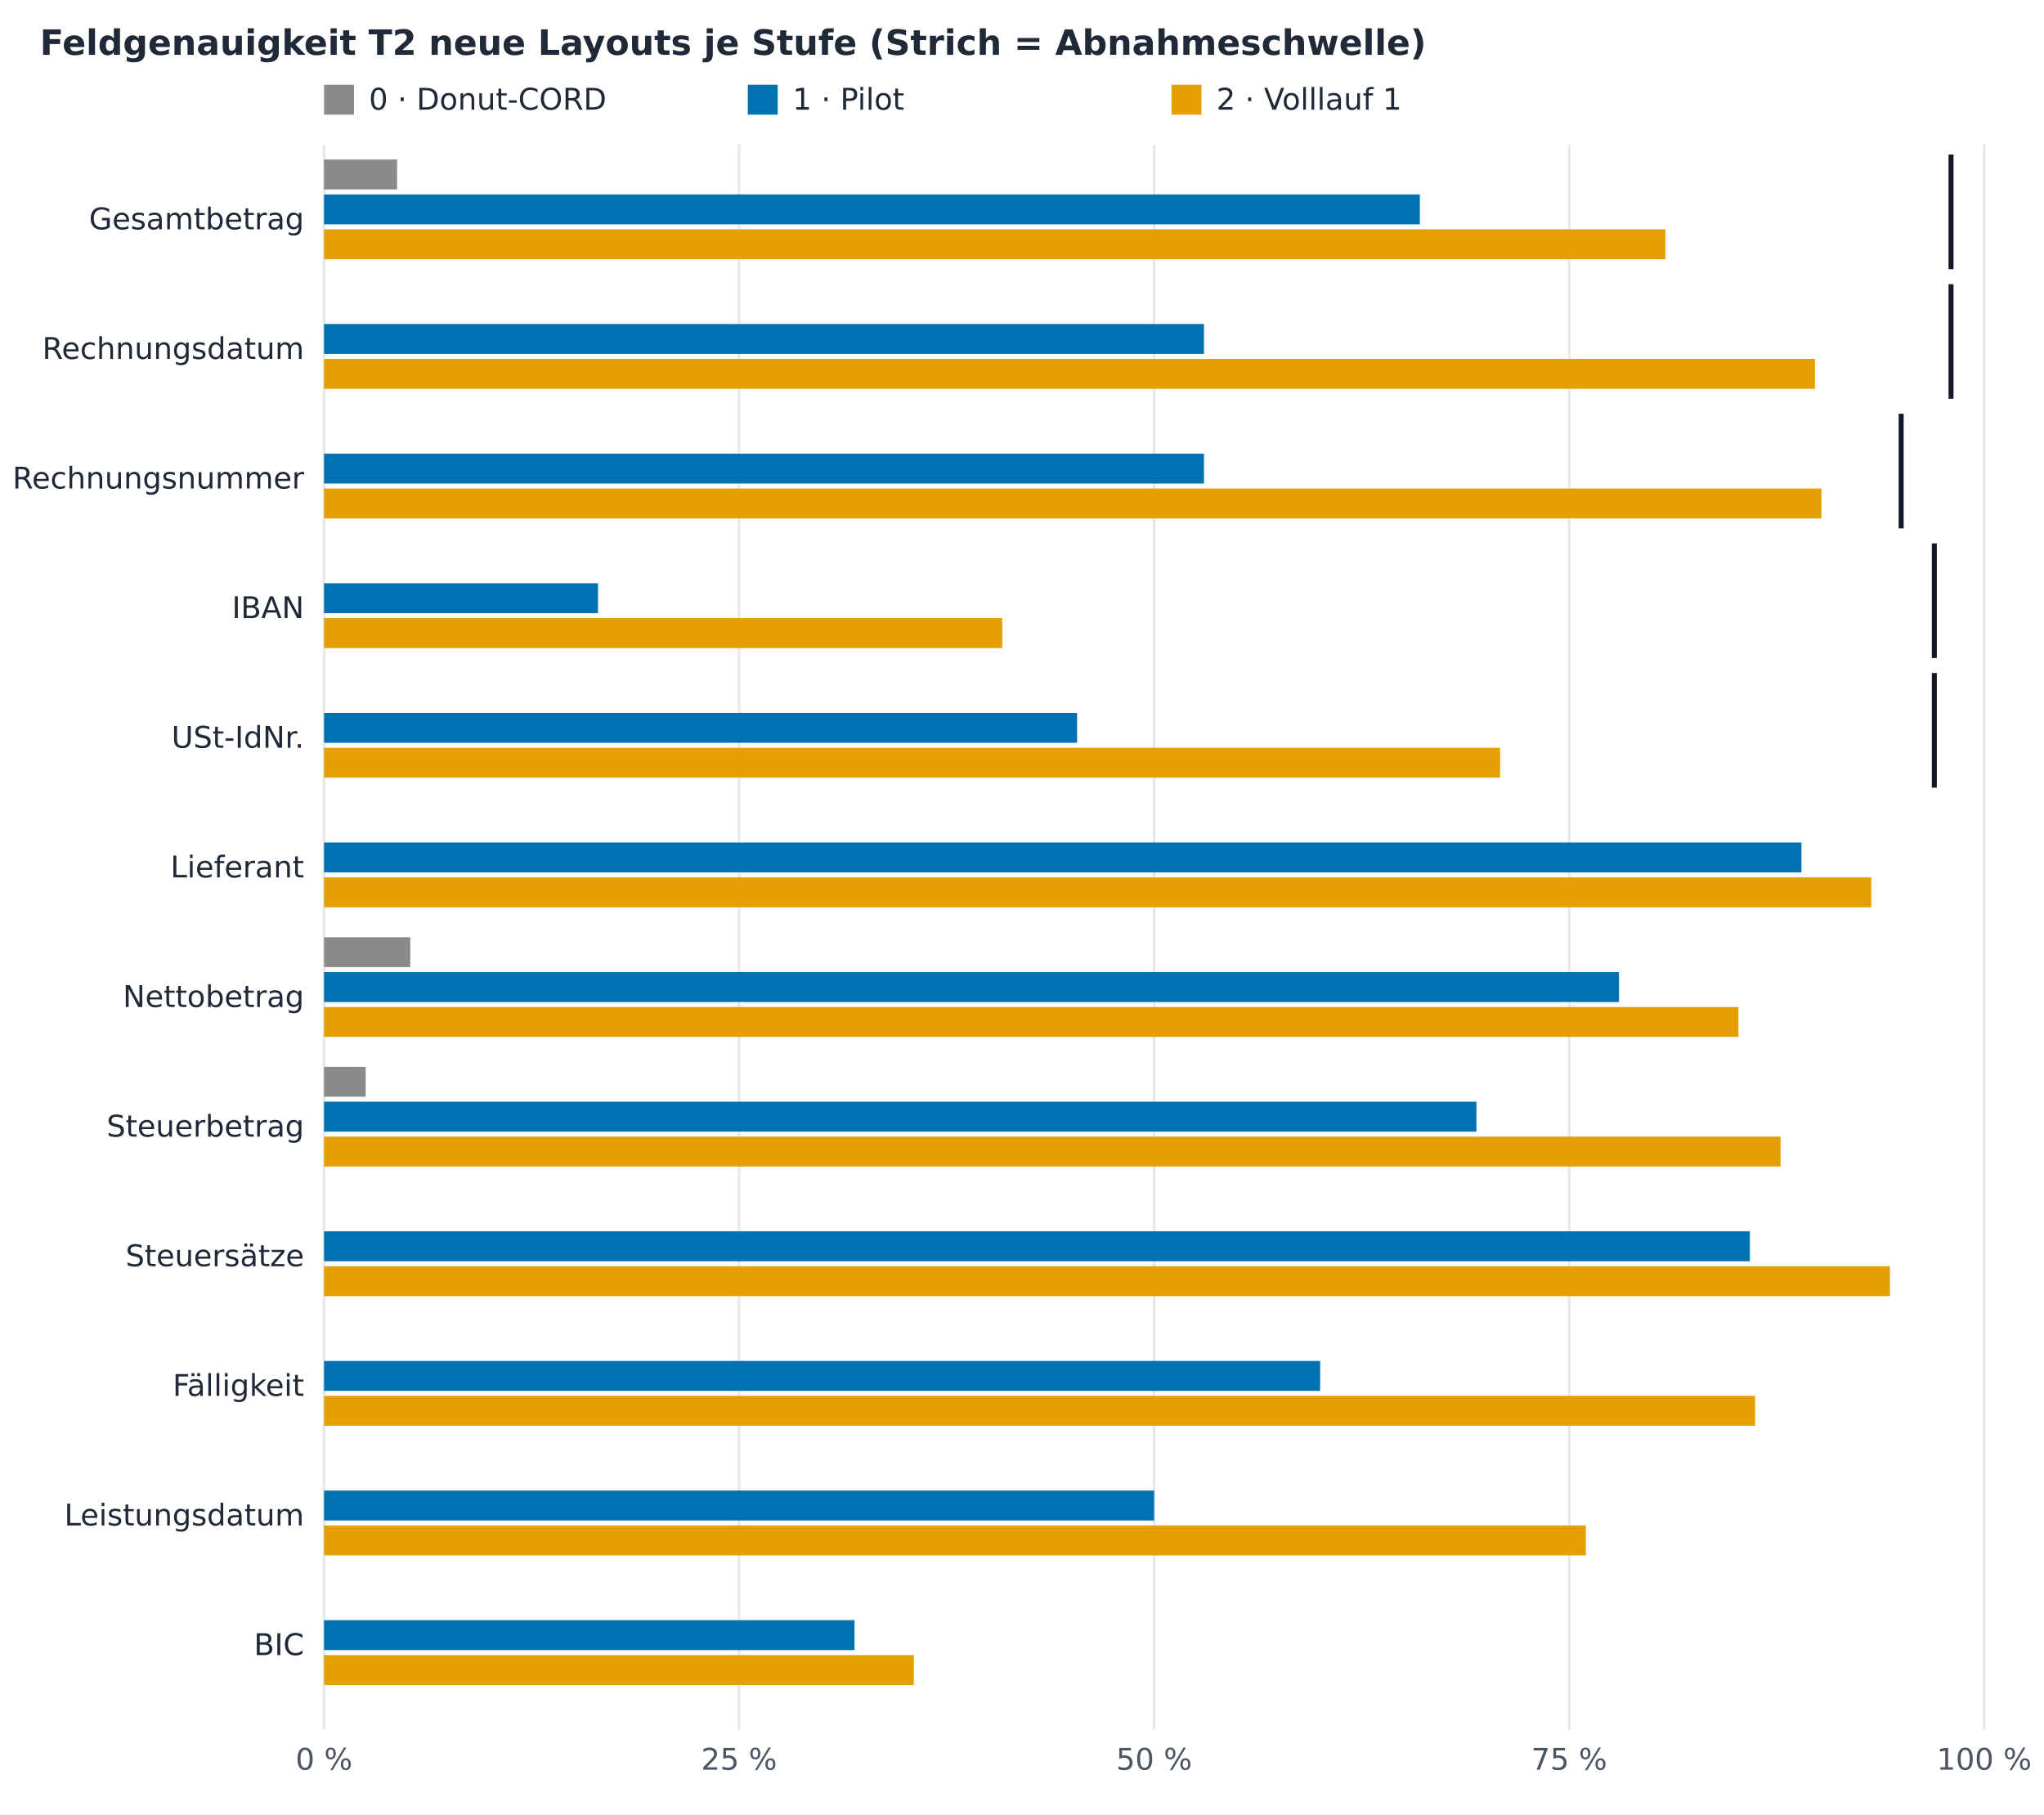
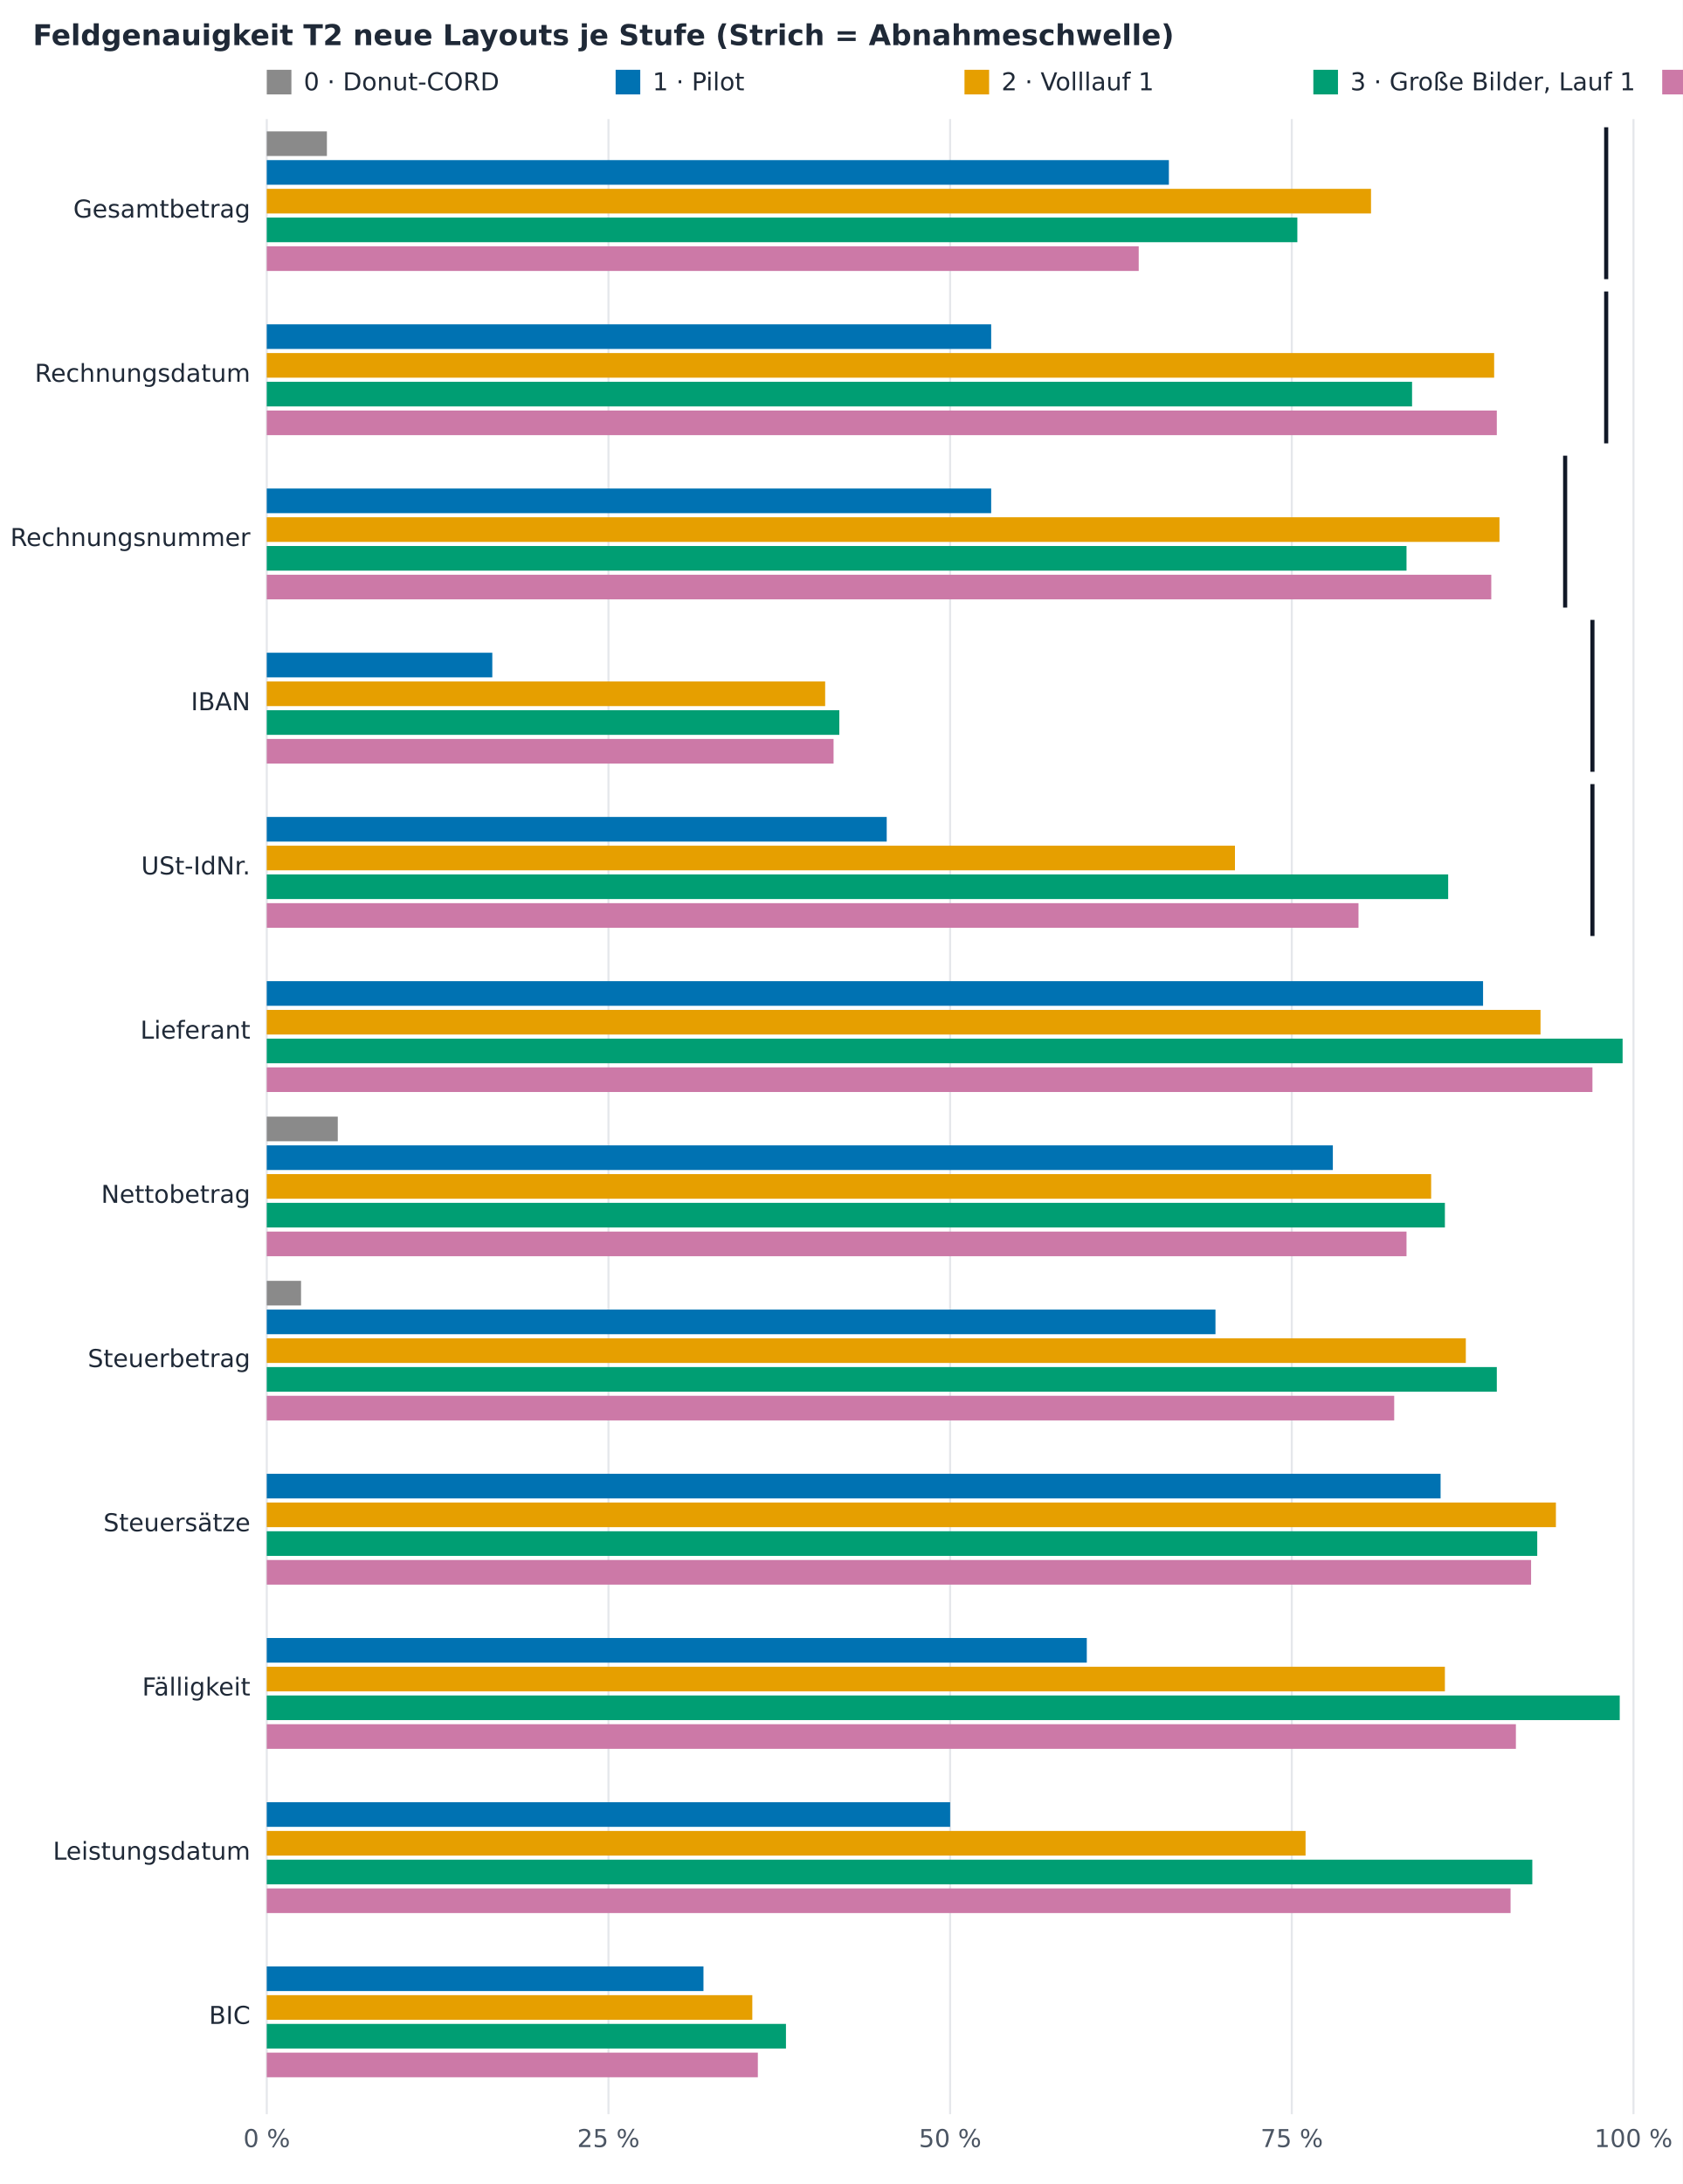
- <svg xmlns="http://www.w3.org/2000/svg" width="820" height="728" viewBox="0 0 820 728" font-family="DejaVu Sans, Arial, sans-serif" font-size="12">
-   <rect width="820" height="728" fill="#ffffff" />
+ <svg xmlns="http://www.w3.org/2000/svg" width="820" height="1064" viewBox="0 0 820 1064" font-family="DejaVu Sans, Arial, sans-serif" font-size="12">
+   <rect width="820" height="1064" fill="#ffffff" />
  <text x="16" y="22" font-size="14" font-weight="bold" fill="#1f2937">Feldgenauigkeit T2 neue Layouts je Stufe (Strich = Abnahmeschwelle)</text>
-   <line x1="130.0" x2="130.0" y1="58" y2="694" stroke="#e5e7eb" />
-   <text x="130.0" y="710" text-anchor="middle" fill="#4b5563">0 %</text>
-   <line x1="296.5" x2="296.5" y1="58" y2="694" stroke="#e5e7eb" />
-   <text x="296.5" y="710" text-anchor="middle" fill="#4b5563">25 %</text>
-   <line x1="463.0" x2="463.0" y1="58" y2="694" stroke="#e5e7eb" />
-   <text x="463.0" y="710" text-anchor="middle" fill="#4b5563">50 %</text>
-   <line x1="629.5" x2="629.5" y1="58" y2="694" stroke="#e5e7eb" />
-   <text x="629.5" y="710" text-anchor="middle" fill="#4b5563">75 %</text>
-   <line x1="796.0" x2="796.0" y1="58" y2="694" stroke="#e5e7eb" />
-   <text x="796.0" y="710" text-anchor="middle" fill="#4b5563">100 %</text>
+   <line x1="130.0" x2="130.0" y1="58" y2="1030" stroke="#e5e7eb" />
+   <text x="130.0" y="1046" text-anchor="middle" fill="#4b5563">0 %</text>
+   <line x1="296.5" x2="296.5" y1="58" y2="1030" stroke="#e5e7eb" />
+   <text x="296.5" y="1046" text-anchor="middle" fill="#4b5563">25 %</text>
+   <line x1="463.0" x2="463.0" y1="58" y2="1030" stroke="#e5e7eb" />
+   <text x="463.0" y="1046" text-anchor="middle" fill="#4b5563">50 %</text>
+   <line x1="629.5" x2="629.5" y1="58" y2="1030" stroke="#e5e7eb" />
+   <text x="629.5" y="1046" text-anchor="middle" fill="#4b5563">75 %</text>
+   <line x1="796.0" x2="796.0" y1="58" y2="1030" stroke="#e5e7eb" />
+   <text x="796.0" y="1046" text-anchor="middle" fill="#4b5563">100 %</text>
  <rect x="130" y="34" width="12" height="12" fill="#8a8a8a" />
  <text x="148" y="44" fill="#1f2937">0 · Donut-CORD</text>
  <rect x="300" y="34" width="12" height="12" fill="#0072B2" />
  <text x="318" y="44" fill="#1f2937">1 · Pilot</text>
  <rect x="470" y="34" width="12" height="12" fill="#E69F00" />
  <text x="488" y="44" fill="#1f2937">2 · Volllauf 1</text>
-   <text x="122" y="92.0" text-anchor="end" fill="#1f2937">Gesamtbetrag</text>
+   <rect x="640" y="34" width="12" height="12" fill="#009E73" />
+   <text x="658" y="44" fill="#1f2937">3 · Große Bilder, Lauf 1</text>
+   <rect x="810" y="34" width="12" height="12" fill="#CC79A7" />
+   <text x="828" y="44" fill="#1f2937">3 · Große Bilder, Lauf 2</text>
+   <text x="122" y="106.0" text-anchor="end" fill="#1f2937">Gesamtbetrag</text>
  <rect x="130" y="64" width="29.3" height="12" fill="#8a8a8a" />
  <rect x="130" y="78" width="439.6" height="12" fill="#0072B2" />
  <rect x="130" y="92" width="538.1" height="12" fill="#E69F00" />
-   <line x1="782.7" x2="782.7" y1="62" y2="108" stroke="#111827" stroke-width="2" />
-   <text x="122" y="144.0" text-anchor="end" fill="#1f2937">Rechnungsdatum</text>
-   <rect x="130" y="116" width="0.0" height="12" fill="#8a8a8a" />
-   <rect x="130" y="130" width="353.0" height="12" fill="#0072B2" />
-   <rect x="130" y="144" width="598.1" height="12" fill="#E69F00" />
-   <line x1="782.7" x2="782.7" y1="114" y2="160" stroke="#111827" stroke-width="2" />
-   <text x="122" y="196.0" text-anchor="end" fill="#1f2937">Rechnungsnummer</text>
-   <rect x="130" y="168" width="0.0" height="12" fill="#8a8a8a" />
-   <rect x="130" y="182" width="353.0" height="12" fill="#0072B2" />
-   <rect x="130" y="196" width="600.7" height="12" fill="#E69F00" />
-   <line x1="762.7" x2="762.7" y1="166" y2="212" stroke="#111827" stroke-width="2" />
-   <text x="122" y="248.0" text-anchor="end" fill="#1f2937">IBAN</text>
-   <rect x="130" y="220" width="0.0" height="12" fill="#8a8a8a" />
-   <rect x="130" y="234" width="109.9" height="12" fill="#0072B2" />
-   <rect x="130" y="248" width="272.1" height="12" fill="#E69F00" />
-   <line x1="776.0" x2="776.0" y1="218" y2="264" stroke="#111827" stroke-width="2" />
-   <text x="122" y="300.0" text-anchor="end" fill="#1f2937">USt-IdNr.</text>
-   <rect x="130" y="272" width="0.0" height="12" fill="#8a8a8a" />
-   <rect x="130" y="286" width="302.1" height="12" fill="#0072B2" />
-   <rect x="130" y="300" width="471.8" height="12" fill="#E69F00" />
-   <line x1="776.0" x2="776.0" y1="270" y2="316" stroke="#111827" stroke-width="2" />
-   <text x="122" y="352.0" text-anchor="end" fill="#1f2937">Lieferant</text>
-   <rect x="130" y="324" width="0.0" height="12" fill="#8a8a8a" />
-   <rect x="130" y="338" width="592.7" height="12" fill="#0072B2" />
-   <rect x="130" y="352" width="620.7" height="12" fill="#E69F00" />
-   <text x="122" y="404.0" text-anchor="end" fill="#1f2937">Nettobetrag</text>
-   <rect x="130" y="376" width="34.6" height="12" fill="#8a8a8a" />
-   <rect x="130" y="390" width="519.5" height="12" fill="#0072B2" />
-   <rect x="130" y="404" width="567.4" height="12" fill="#E69F00" />
-   <text x="122" y="456.0" text-anchor="end" fill="#1f2937">Steuerbetrag</text>
-   <rect x="130" y="428" width="16.7" height="12" fill="#8a8a8a" />
-   <rect x="130" y="442" width="462.3" height="12" fill="#0072B2" />
-   <rect x="130" y="456" width="584.3" height="12" fill="#E69F00" />
-   <text x="122" y="508.0" text-anchor="end" fill="#1f2937">Steuersätze</text>
-   <rect x="130" y="480" width="0.0" height="12" fill="#8a8a8a" />
-   <rect x="130" y="494" width="572.0" height="12" fill="#0072B2" />
-   <rect x="130" y="508" width="628.2" height="12" fill="#E69F00" />
-   <text x="122" y="560.0" text-anchor="end" fill="#1f2937">Fälligkeit</text>
-   <rect x="130" y="532" width="0.0" height="12" fill="#8a8a8a" />
-   <rect x="130" y="546" width="399.6" height="12" fill="#0072B2" />
-   <rect x="130" y="560" width="574.1" height="12" fill="#E69F00" />
-   <text x="122" y="612.0" text-anchor="end" fill="#1f2937">Leistungsdatum</text>
-   <rect x="130" y="584" width="0.0" height="12" fill="#8a8a8a" />
-   <rect x="130" y="598" width="333.0" height="12" fill="#0072B2" />
-   <rect x="130" y="612" width="506.2" height="12" fill="#E69F00" />
-   <text x="122" y="664.0" text-anchor="end" fill="#1f2937">BIC</text>
-   <rect x="130" y="636" width="0.0" height="12" fill="#8a8a8a" />
-   <rect x="130" y="650" width="212.8" height="12" fill="#0072B2" />
-   <rect x="130" y="664" width="236.6" height="12" fill="#E69F00" />
+   <rect x="130" y="106" width="502.2" height="12" fill="#009E73" />
+   <rect x="130" y="120" width="424.9" height="12" fill="#CC79A7" />
+   <line x1="782.7" x2="782.7" y1="62" y2="136" stroke="#111827" stroke-width="2" />
+   <text x="122" y="186.0" text-anchor="end" fill="#1f2937">Rechnungsdatum</text>
+   <rect x="130" y="144" width="0.0" height="12" fill="#8a8a8a" />
+   <rect x="130" y="158" width="353.0" height="12" fill="#0072B2" />
+   <rect x="130" y="172" width="598.1" height="12" fill="#E69F00" />
+   <rect x="130" y="186" width="558.1" height="12" fill="#009E73" />
+   <rect x="130" y="200" width="599.4" height="12" fill="#CC79A7" />
+   <line x1="782.7" x2="782.7" y1="142" y2="216" stroke="#111827" stroke-width="2" />
+   <text x="122" y="266.0" text-anchor="end" fill="#1f2937">Rechnungsnummer</text>
+   <rect x="130" y="224" width="0.0" height="12" fill="#8a8a8a" />
+   <rect x="130" y="238" width="353.0" height="12" fill="#0072B2" />
+   <rect x="130" y="252" width="600.7" height="12" fill="#E69F00" />
+   <rect x="130" y="266" width="555.4" height="12" fill="#009E73" />
+   <rect x="130" y="280" width="596.7" height="12" fill="#CC79A7" />
+   <line x1="762.7" x2="762.7" y1="222" y2="296" stroke="#111827" stroke-width="2" />
+   <text x="122" y="346.0" text-anchor="end" fill="#1f2937">IBAN</text>
+   <rect x="130" y="304" width="0.0" height="12" fill="#8a8a8a" />
+   <rect x="130" y="318" width="109.9" height="12" fill="#0072B2" />
+   <rect x="130" y="332" width="272.1" height="12" fill="#E69F00" />
+   <rect x="130" y="346" width="279.0" height="12" fill="#009E73" />
+   <rect x="130" y="360" width="276.2" height="12" fill="#CC79A7" />
+   <line x1="776.0" x2="776.0" y1="302" y2="376" stroke="#111827" stroke-width="2" />
+   <text x="122" y="426.0" text-anchor="end" fill="#1f2937">USt-IdNr.</text>
+   <rect x="130" y="384" width="0.0" height="12" fill="#8a8a8a" />
+   <rect x="130" y="398" width="302.1" height="12" fill="#0072B2" />
+   <rect x="130" y="412" width="471.8" height="12" fill="#E69F00" />
+   <rect x="130" y="426" width="575.7" height="12" fill="#009E73" />
+   <rect x="130" y="440" width="532.0" height="12" fill="#CC79A7" />
+   <line x1="776.0" x2="776.0" y1="382" y2="456" stroke="#111827" stroke-width="2" />
+   <text x="122" y="506.0" text-anchor="end" fill="#1f2937">Lieferant</text>
+   <rect x="130" y="464" width="0.0" height="12" fill="#8a8a8a" />
+   <rect x="130" y="478" width="592.7" height="12" fill="#0072B2" />
+   <rect x="130" y="492" width="620.7" height="12" fill="#E69F00" />
+   <rect x="130" y="506" width="660.7" height="12" fill="#009E73" />
+   <rect x="130" y="520" width="646.0" height="12" fill="#CC79A7" />
+   <text x="122" y="586.0" text-anchor="end" fill="#1f2937">Nettobetrag</text>
+   <rect x="130" y="544" width="34.6" height="12" fill="#8a8a8a" />
+   <rect x="130" y="558" width="519.5" height="12" fill="#0072B2" />
+   <rect x="130" y="572" width="567.4" height="12" fill="#E69F00" />
+   <rect x="130" y="586" width="574.1" height="12" fill="#009E73" />
+   <rect x="130" y="600" width="555.4" height="12" fill="#CC79A7" />
+   <text x="122" y="666.0" text-anchor="end" fill="#1f2937">Steuerbetrag</text>
+   <rect x="130" y="624" width="16.7" height="12" fill="#8a8a8a" />
+   <rect x="130" y="638" width="462.3" height="12" fill="#0072B2" />
+   <rect x="130" y="652" width="584.3" height="12" fill="#E69F00" />
+   <rect x="130" y="666" width="599.4" height="12" fill="#009E73" />
+   <rect x="130" y="680" width="549.4" height="12" fill="#CC79A7" />
+   <text x="122" y="746.0" text-anchor="end" fill="#1f2937">Steuersätze</text>
+   <rect x="130" y="704" width="0.0" height="12" fill="#8a8a8a" />
+   <rect x="130" y="718" width="572.0" height="12" fill="#0072B2" />
+   <rect x="130" y="732" width="628.2" height="12" fill="#E69F00" />
+   <rect x="130" y="746" width="619.1" height="12" fill="#009E73" />
+   <rect x="130" y="760" width="616.1" height="12" fill="#CC79A7" />
+   <text x="122" y="826.0" text-anchor="end" fill="#1f2937">Fälligkeit</text>
+   <rect x="130" y="784" width="0.0" height="12" fill="#8a8a8a" />
+   <rect x="130" y="798" width="399.6" height="12" fill="#0072B2" />
+   <rect x="130" y="812" width="574.1" height="12" fill="#E69F00" />
+   <rect x="130" y="826" width="659.3" height="12" fill="#009E73" />
+   <rect x="130" y="840" width="608.7" height="12" fill="#CC79A7" />
+   <text x="122" y="906.0" text-anchor="end" fill="#1f2937">Leistungsdatum</text>
+   <rect x="130" y="864" width="0.0" height="12" fill="#8a8a8a" />
+   <rect x="130" y="878" width="333.0" height="12" fill="#0072B2" />
+   <rect x="130" y="892" width="506.2" height="12" fill="#E69F00" />
+   <rect x="130" y="906" width="616.7" height="12" fill="#009E73" />
+   <rect x="130" y="920" width="606.1" height="12" fill="#CC79A7" />
+   <text x="122" y="986.0" text-anchor="end" fill="#1f2937">BIC</text>
+   <rect x="130" y="944" width="0.0" height="12" fill="#8a8a8a" />
+   <rect x="130" y="958" width="212.8" height="12" fill="#0072B2" />
+   <rect x="130" y="972" width="236.6" height="12" fill="#E69F00" />
+   <rect x="130" y="986" width="253.0" height="12" fill="#009E73" />
+   <rect x="130" y="1000" width="239.3" height="12" fill="#CC79A7" />
</svg>
